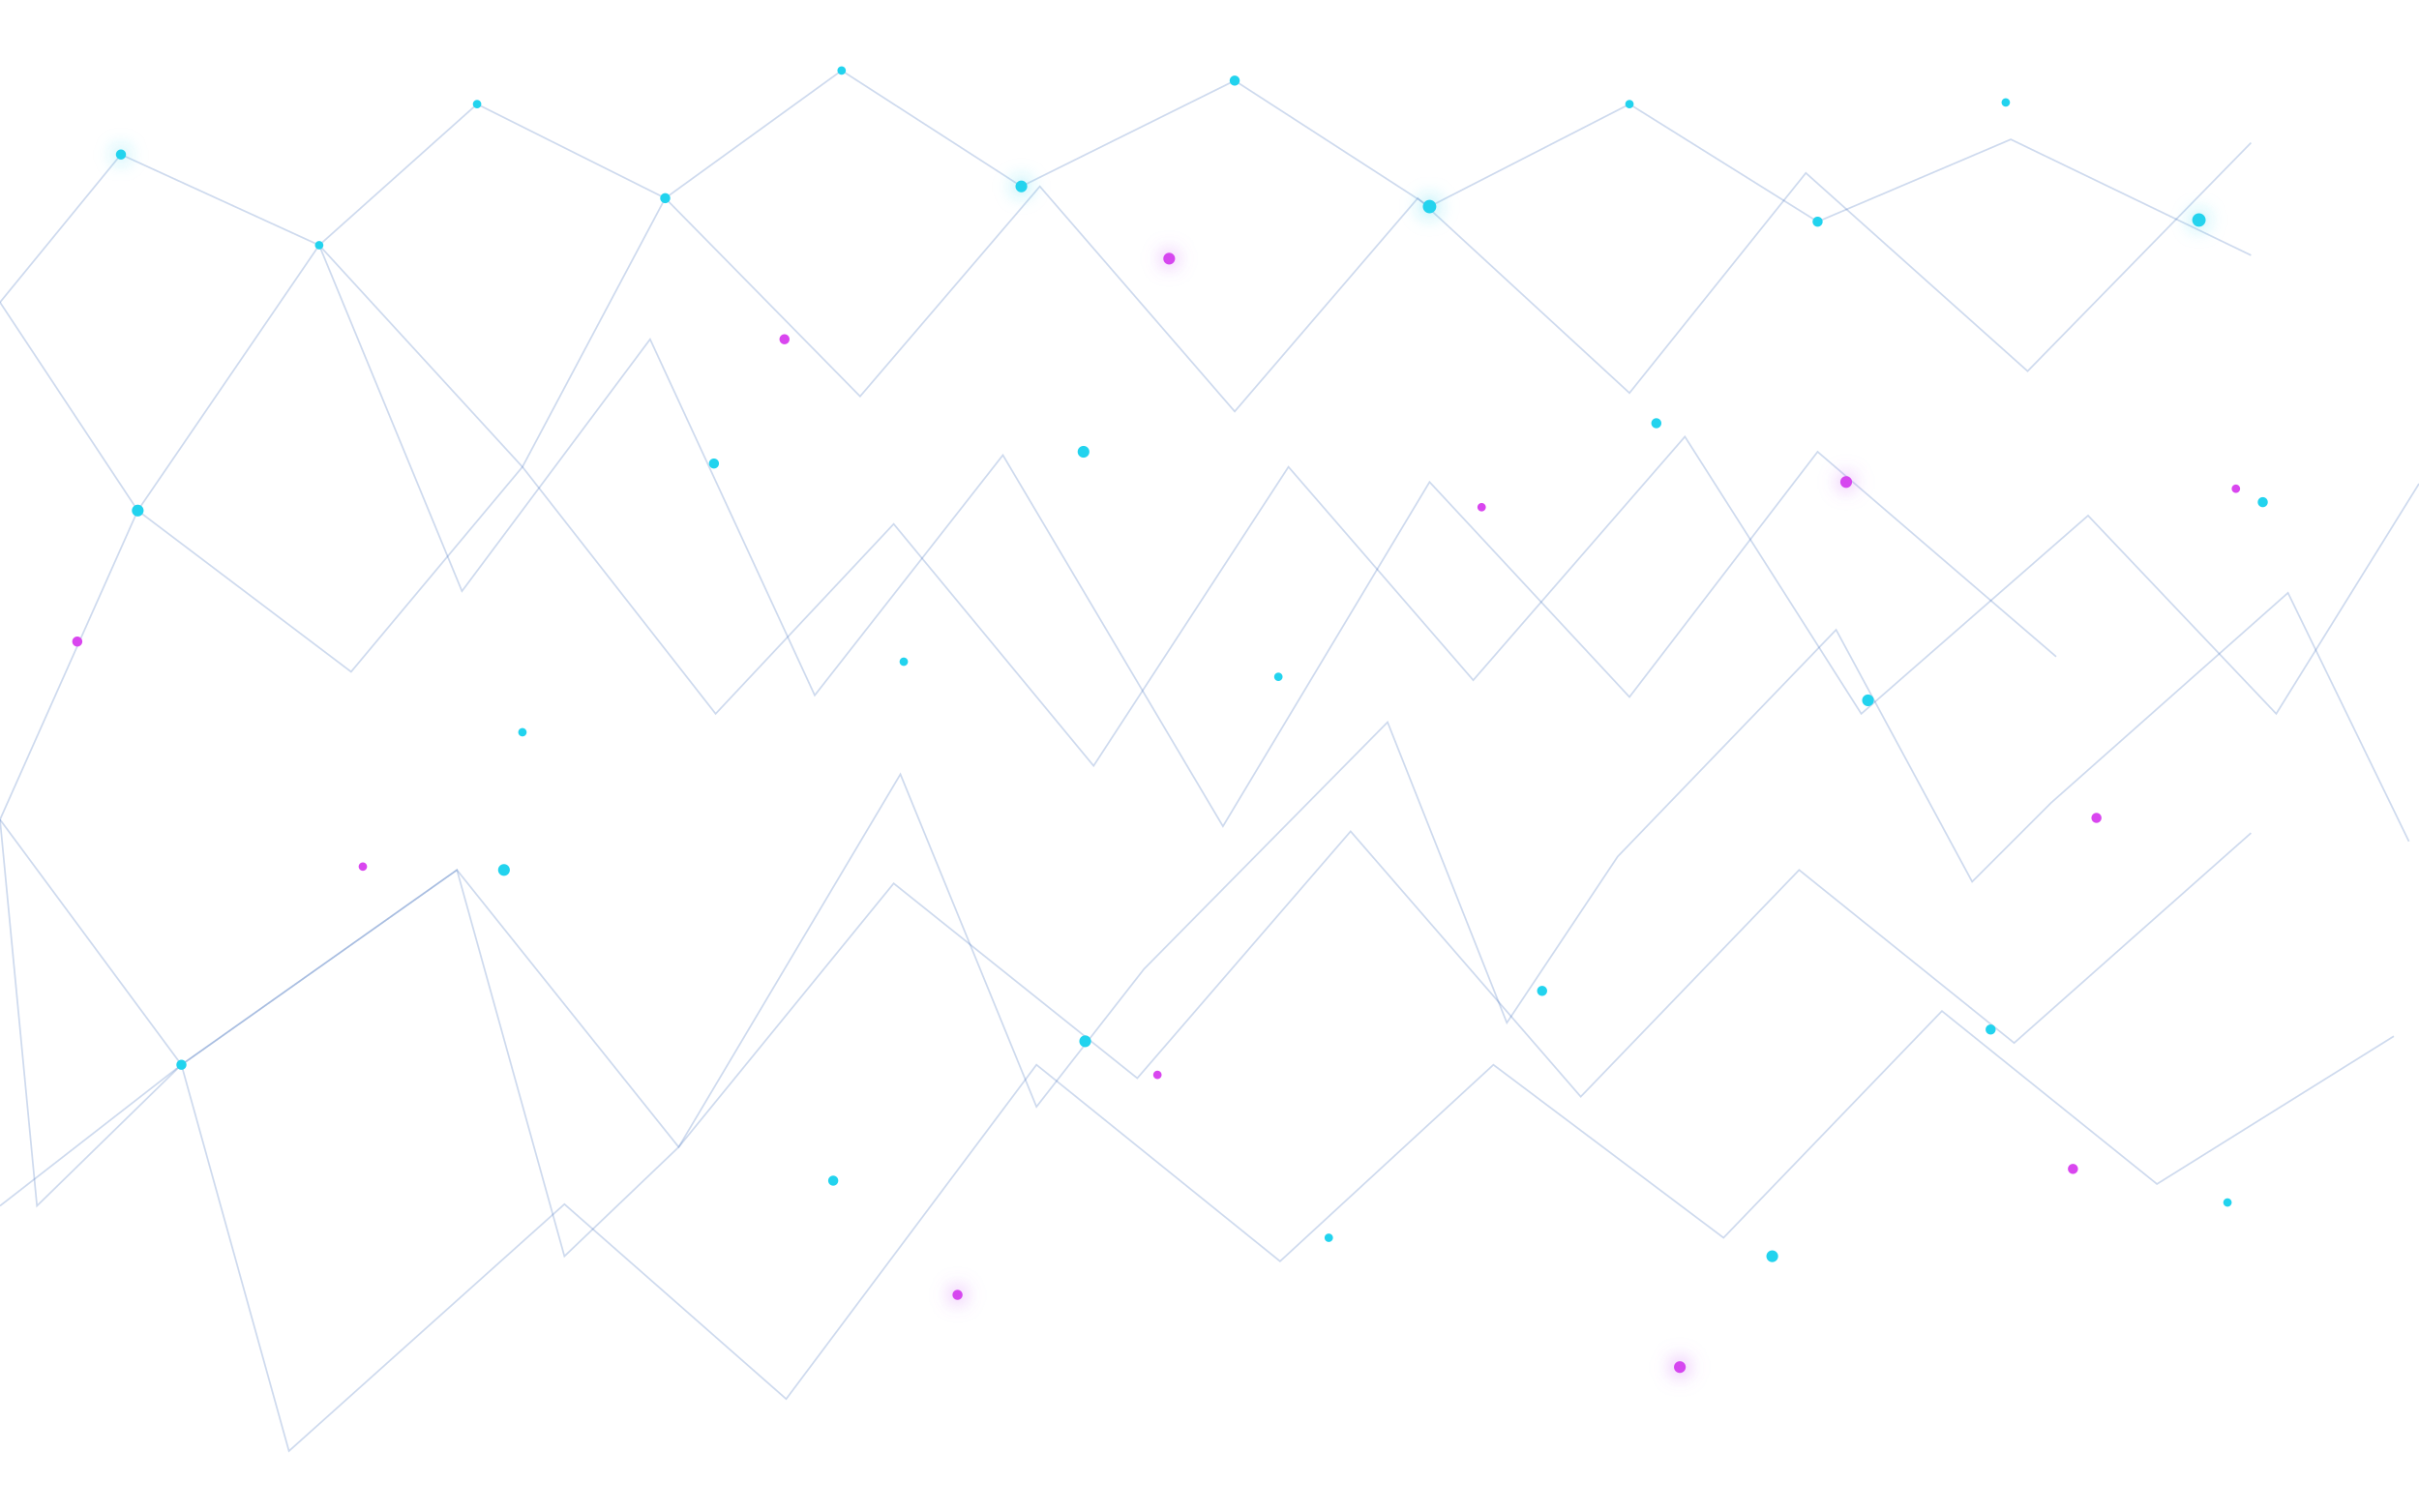
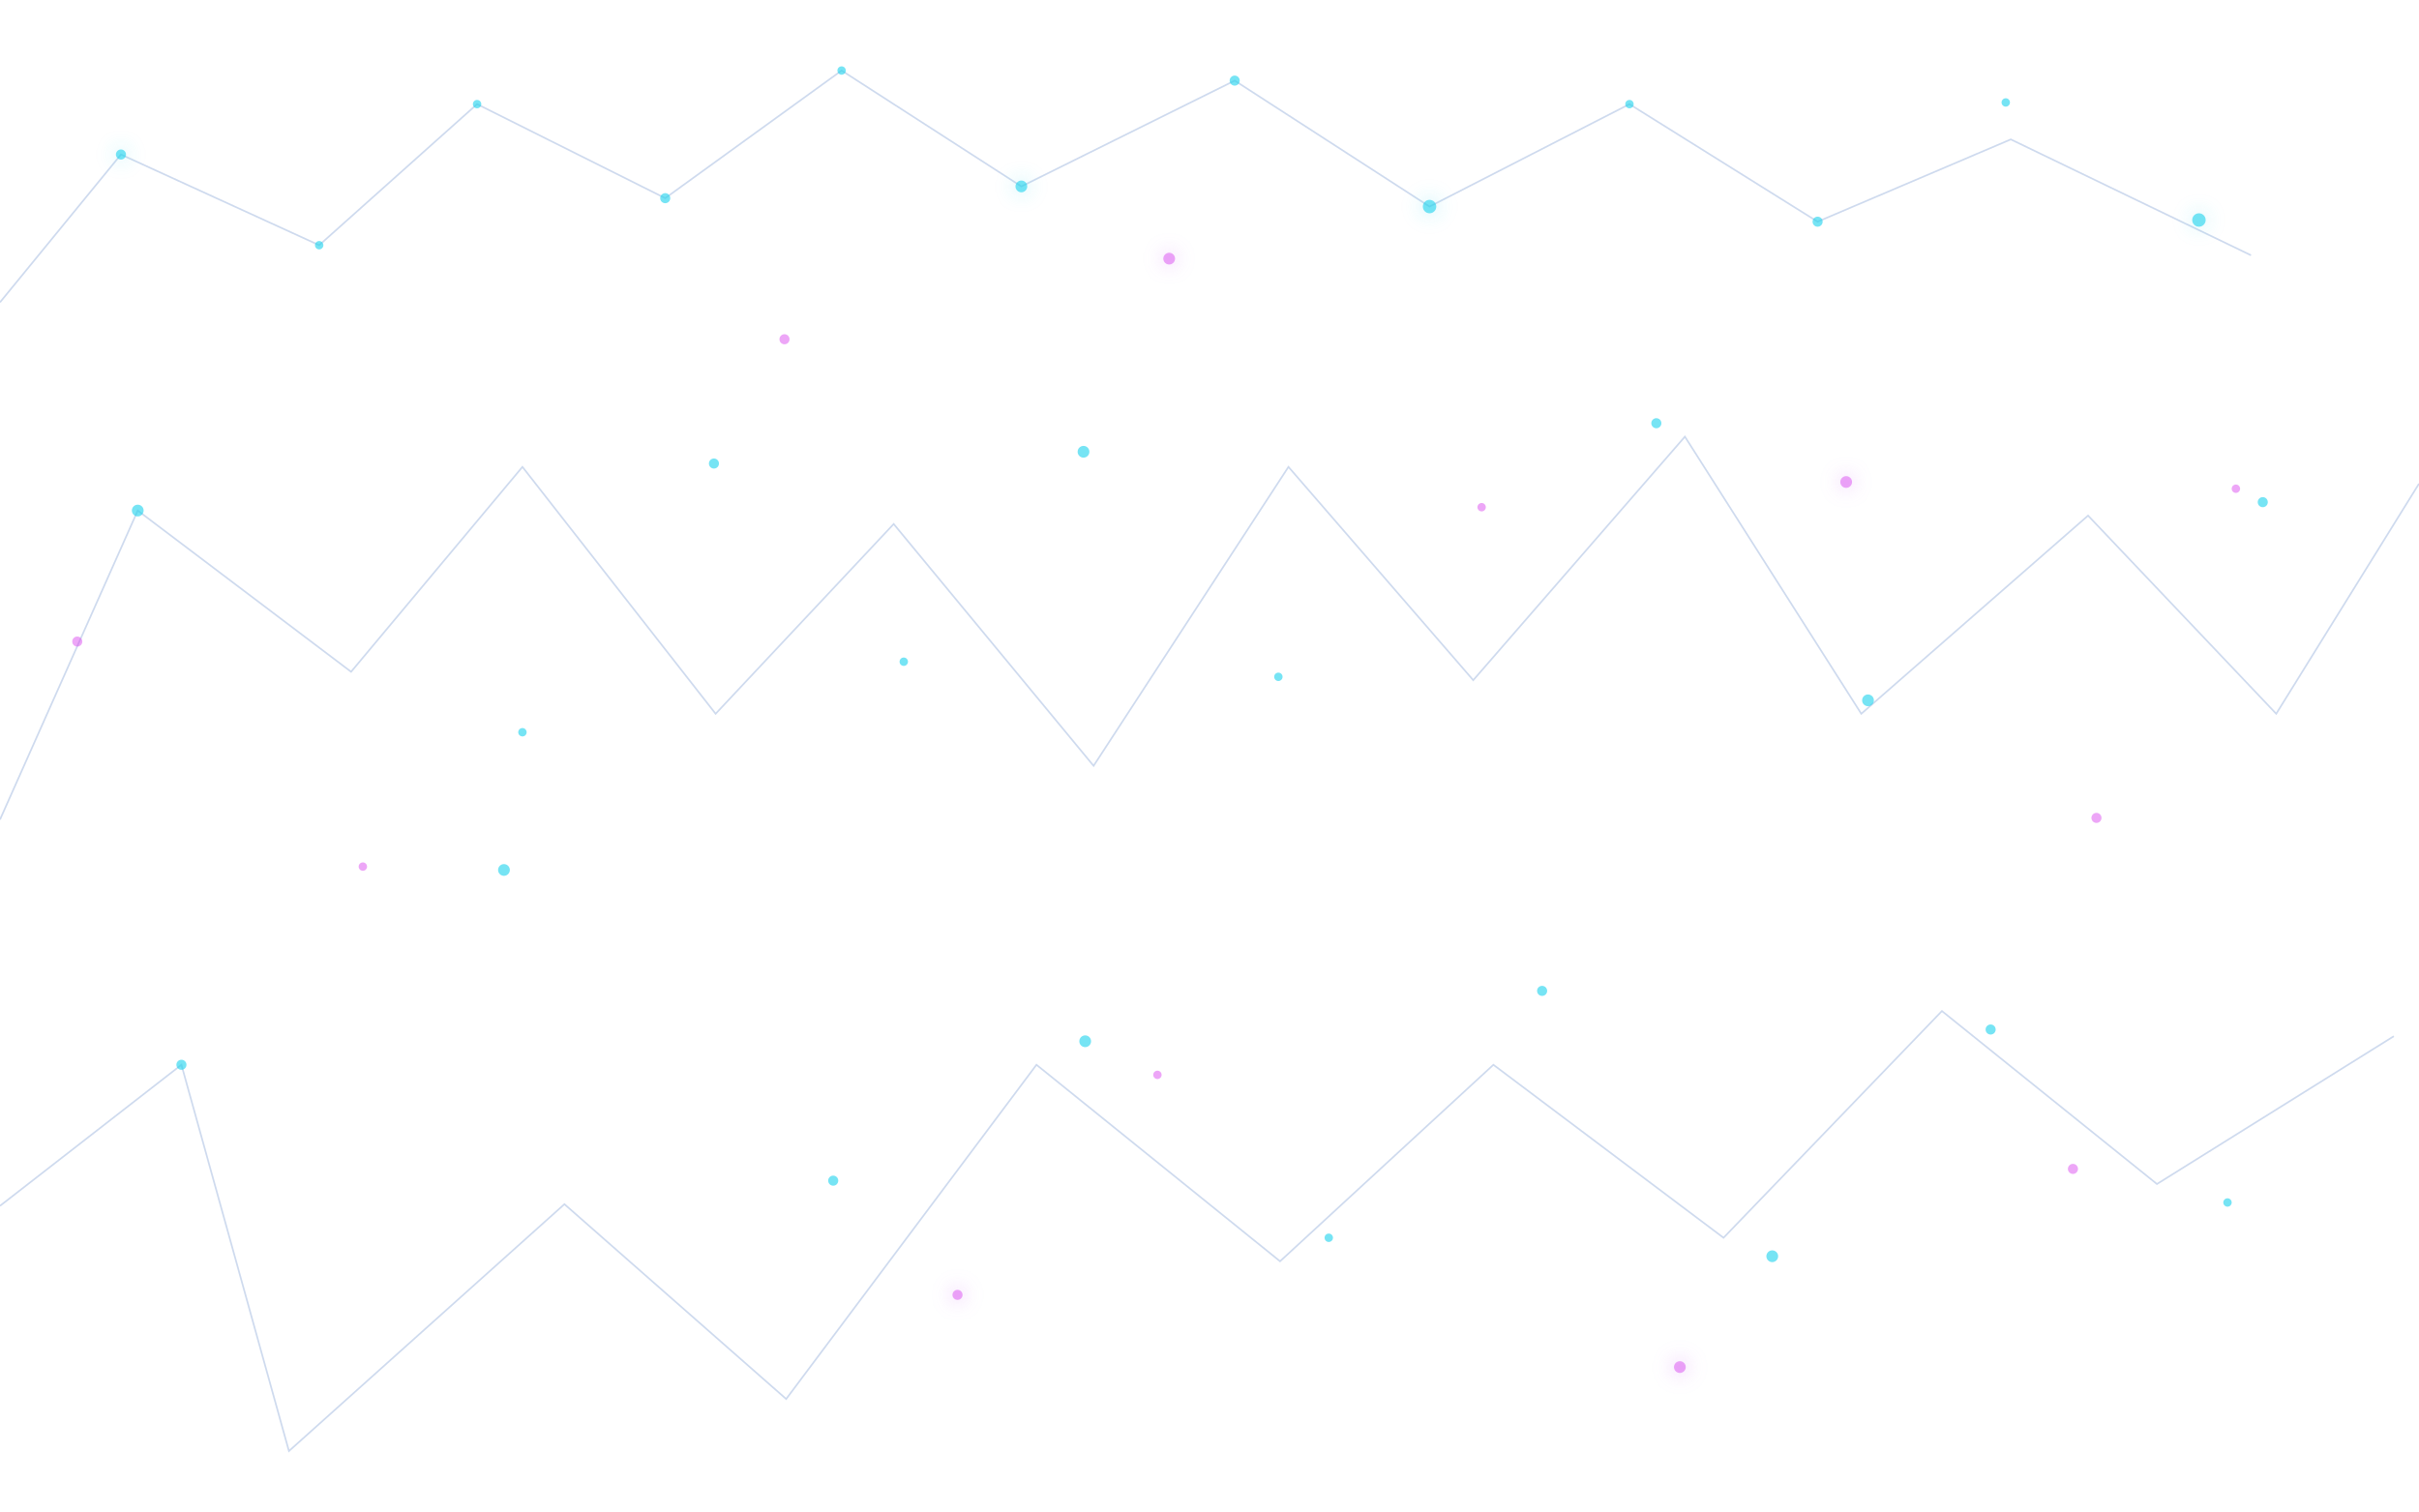
<svg xmlns="http://www.w3.org/2000/svg" viewBox="0 0 1440 900" fill="none">
  <defs>
    <radialGradient id="cyan-glow">
      <stop stop-color="#22D3EE" stop-opacity=".95" />
      <stop offset="1" stop-color="#22D3EE" stop-opacity="0" />
    </radialGradient>
    <radialGradient id="violet-glow">
      <stop stop-color="#D946EF" stop-opacity=".9" />
      <stop offset="1" stop-color="#A855F7" stop-opacity="0" />
    </radialGradient>
    <filter id="soft-glow" x="-200%" y="-200%" width="500%" height="500%">
      <feGaussianBlur stdDeviation="5" />
    </filter>
  </defs>
  <g stroke="#3267B8" stroke-opacity=".24" stroke-width="1">
    <path d="M0 180 72 92l118 54 94-84 112 56 105-76 107 69 127-63 116 75 119-61 112 70 115-49 143 69" />
-     <path d="m0 180 82 124 108-158 121 132 85-160 116 118 107-125 116 134 109-127 126 116 105-131 132 118 133-136" />
    <path d="m0 488 82-184 127 96 102-122 115 147 106-113 119 144 116-178 110 127 126-145 105 165 135-118 112 118 85-137" />
-     <path d="m0 488 108 146 164-116 132 165 128-157 145 116 127-147 137 158 130-135 128 103 141-125" />
-     <path d="m0 488 22 230 86-84 164-116 64 230 68-65 132-222 81 198 64-82 145-147 71 179 66-99 130-135 81 150 47-47 141-125 72 148" />
    <path d="m0 718 108-84 64 230 164-147 132 116 149-199 145 117 127-117 137 103 130-135 128 103 141-88" />
-     <path d="m190 146 85 206 112-150 98 212 112-143 131 221 123-205 119 128 112-146 142 122" />
  </g>
-   <g fill="#22D3EE">
+   <g fill="#22D3EE" opacity=".62">
    <circle cx="72" cy="92" r="3" />
    <circle cx="190" cy="146" r="2.5" />
    <circle cx="284" cy="62" r="2.5" />
    <circle cx="396" cy="118" r="3" />
    <circle cx="501" cy="42" r="2.5" />
    <circle cx="608" cy="111" r="3.5" />
    <circle cx="735" cy="48" r="3" />
    <circle cx="851" cy="123" r="4" />
    <circle cx="970" cy="62" r="2.5" />
    <circle cx="1082" cy="132" r="3" />
    <circle cx="1194" cy="61" r="2.5" />
    <circle cx="1309" cy="131" r="4" />
    <circle cx="82" cy="304" r="3.5" />
    <circle cx="311" cy="436" r="2.5" />
    <circle cx="425" cy="276" r="3" />
    <circle cx="538" cy="394" r="2.5" />
    <circle cx="645" cy="269" r="3.5" />
    <circle cx="761" cy="403" r="2.5" />
    <circle cx="986" cy="252" r="3" />
    <circle cx="1112" cy="417" r="3.5" />
    <circle cx="1347" cy="299" r="3" />
    <circle cx="108" cy="634" r="3" />
    <circle cx="300" cy="518" r="3.5" />
    <circle cx="496" cy="703" r="3" />
    <circle cx="646" cy="620" r="3.5" />
    <circle cx="791" cy="737" r="2.5" />
    <circle cx="918" cy="590" r="3" />
    <circle cx="1055" cy="748" r="3.5" />
    <circle cx="1185" cy="613" r="3" />
    <circle cx="1326" cy="716" r="2.5" />
  </g>
-   <g fill="#D946EF">
+   <g fill="#D946EF" opacity=".48">
    <circle cx="46" cy="382" r="3" />
    <circle cx="216" cy="516" r="2.5" />
    <circle cx="467" cy="202" r="3" />
    <circle cx="696" cy="154" r="3.5" />
    <circle cx="882" cy="302" r="2.5" />
    <circle cx="1099" cy="287" r="3.5" />
    <circle cx="1248" cy="487" r="3" />
    <circle cx="1331" cy="291" r="2.5" />
    <circle cx="570" cy="771" r="3" />
    <circle cx="1000" cy="814" r="3.5" />
    <circle cx="1234" cy="696" r="3" />
    <circle cx="689" cy="640" r="2.5" />
  </g>
-   <g filter="url(#soft-glow)" opacity=".55">
+   <g filter="url(#soft-glow)" opacity=".25">
    <circle cx="72" cy="92" r="7" fill="url(#cyan-glow)" />
    <circle cx="608" cy="111" r="8" fill="url(#cyan-glow)" />
    <circle cx="851" cy="123" r="9" fill="url(#cyan-glow)" />
    <circle cx="1309" cy="131" r="8" fill="url(#cyan-glow)" />
    <circle cx="696" cy="154" r="8" fill="url(#violet-glow)" />
    <circle cx="1099" cy="287" r="8" fill="url(#violet-glow)" />
    <circle cx="570" cy="771" r="8" fill="url(#violet-glow)" />
    <circle cx="1000" cy="814" r="9" fill="url(#violet-glow)" />
  </g>
</svg>
